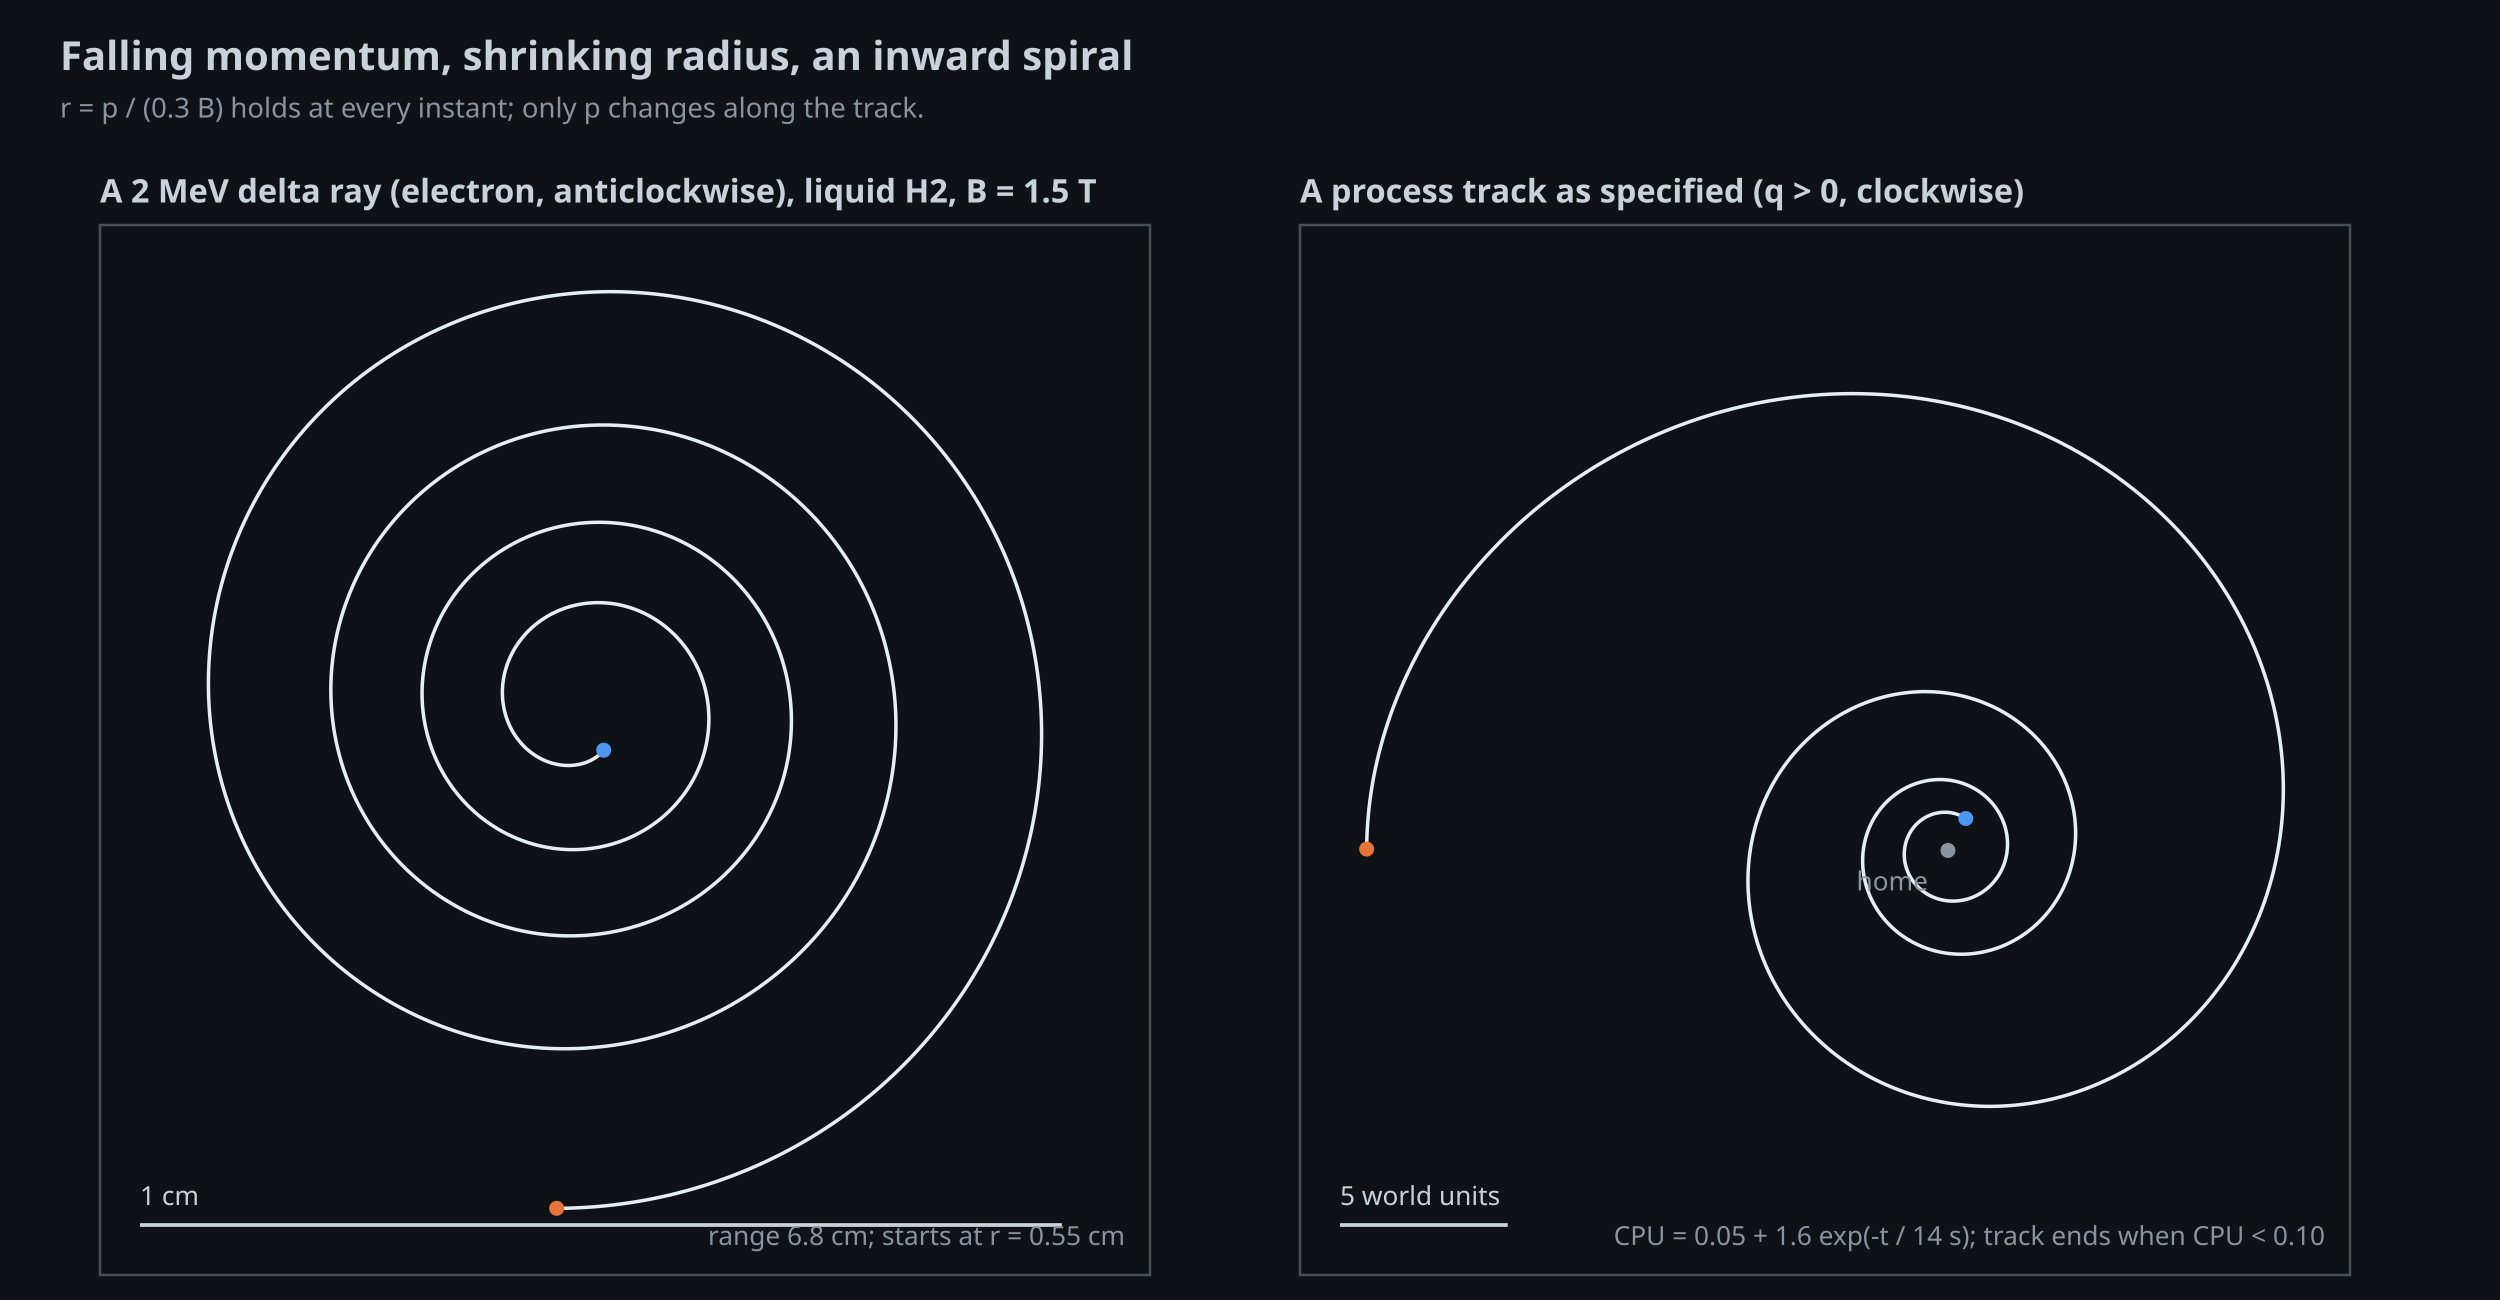
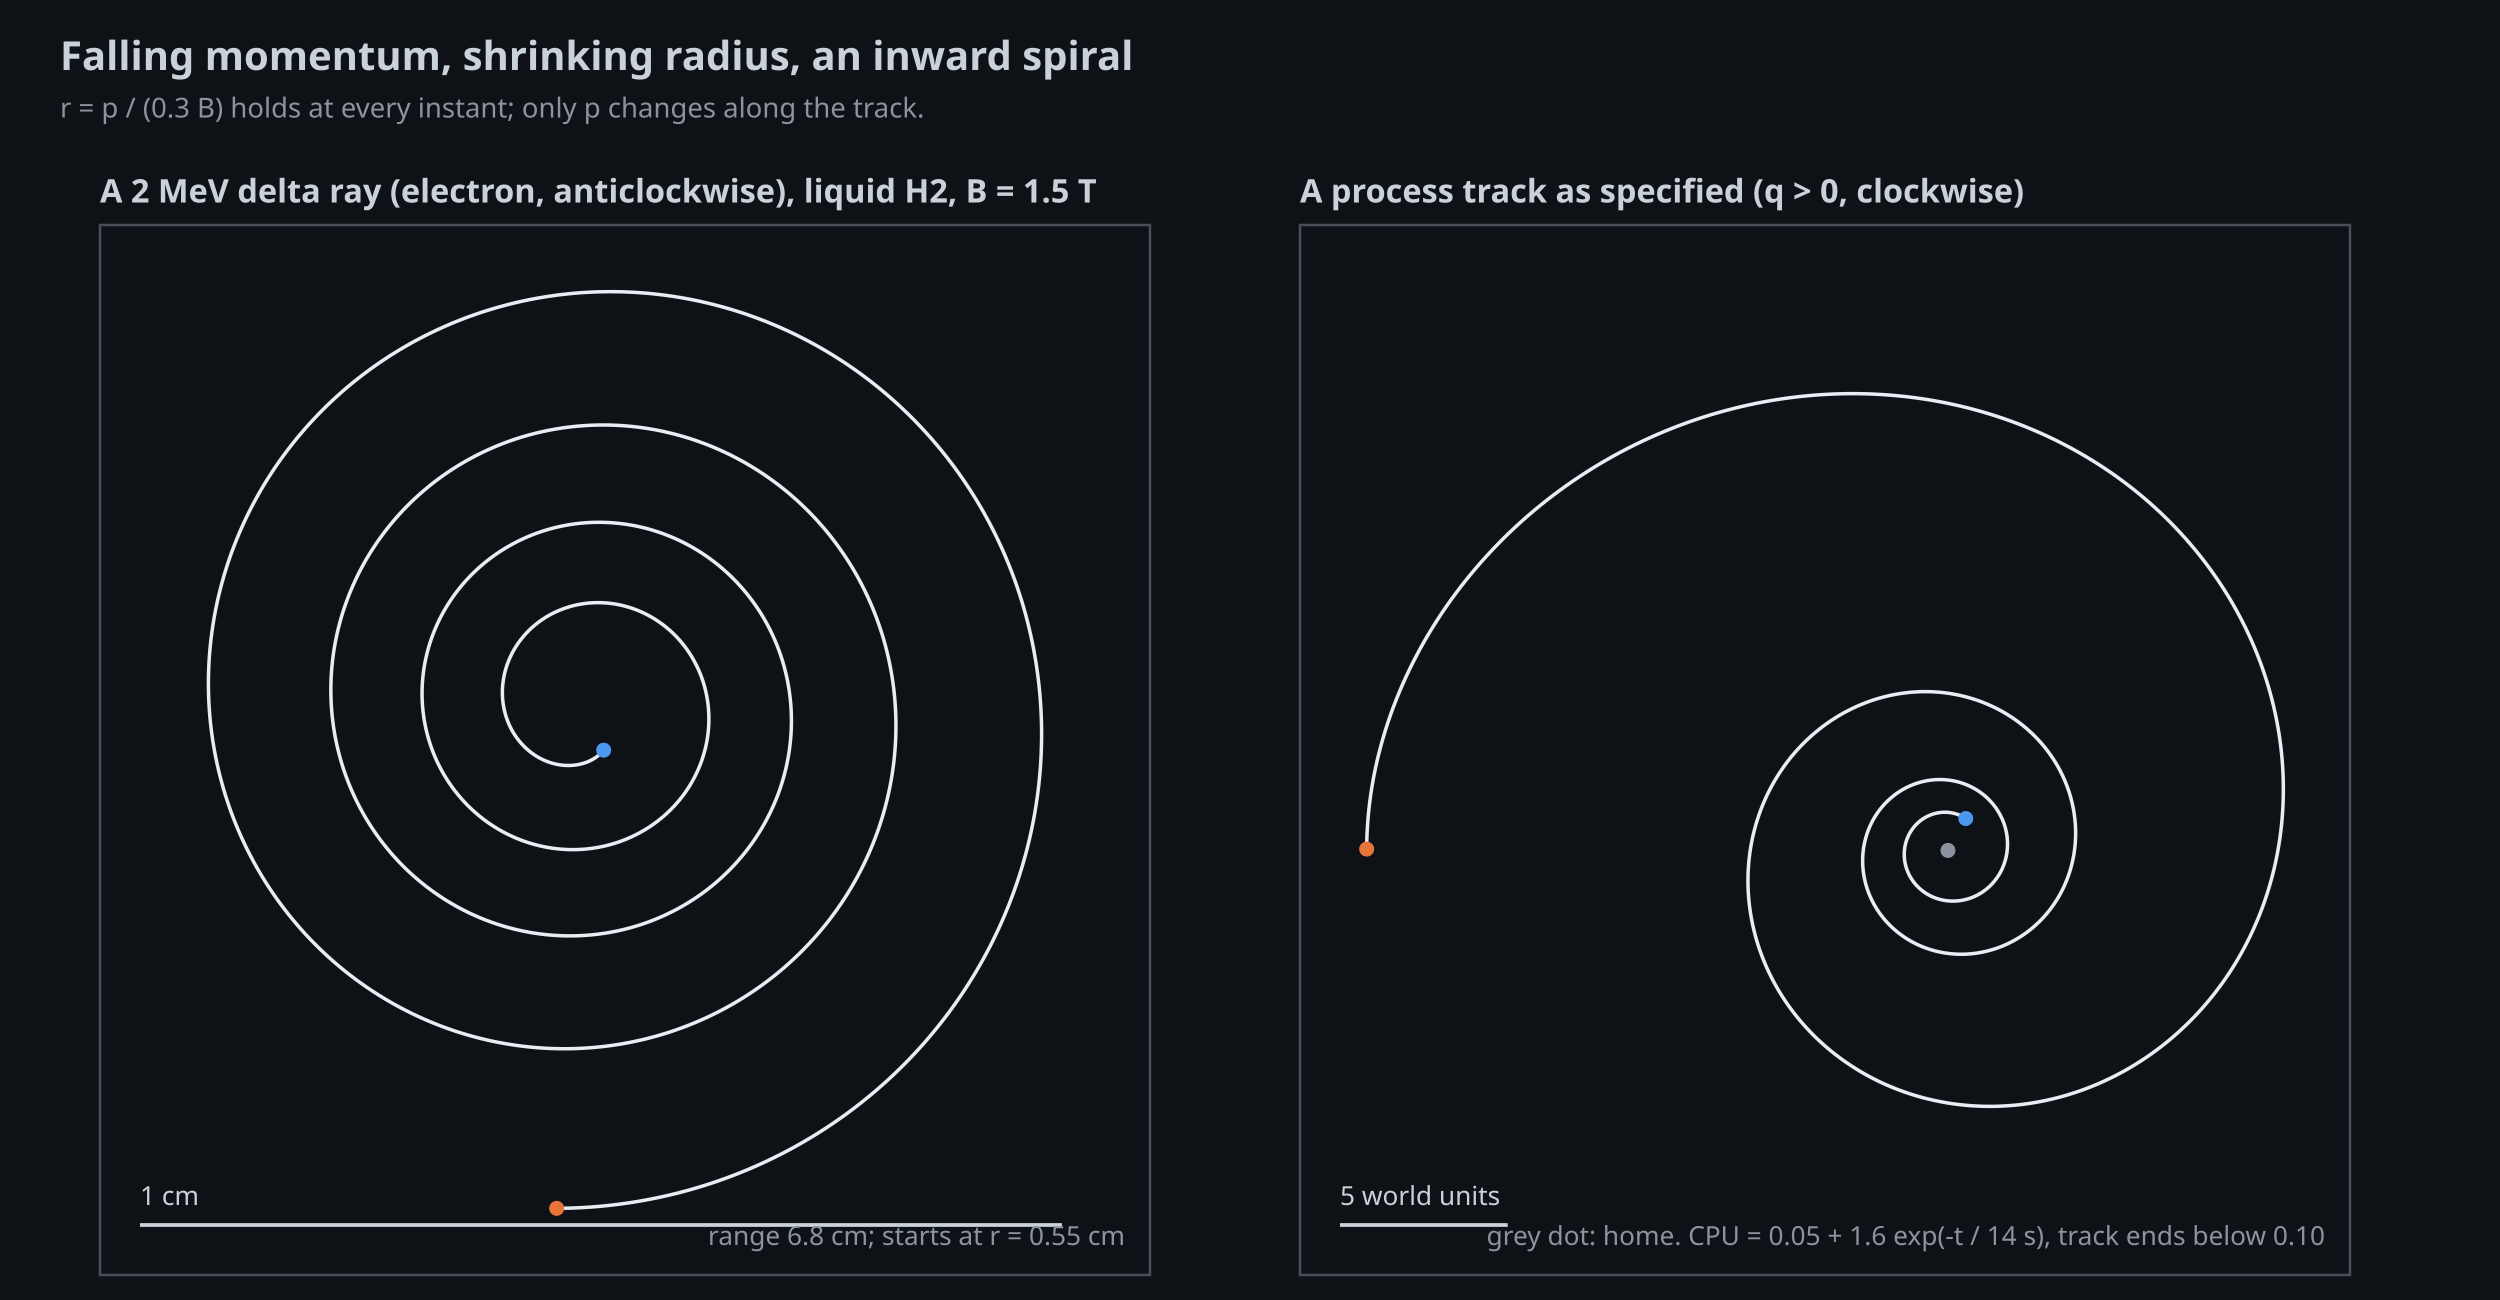
<svg xmlns="http://www.w3.org/2000/svg" viewBox="0 0 1000 520" width="1000" height="520" font-family="system-ui, sans-serif">
  <rect width="1000" height="520" fill="#0e1116" />
  <text x="24" y="28" font-size="16" text-anchor="start" fill="#c9d1d9" font-weight="600">Falling momentum, shrinking radius, an inward spiral</text>
  <text x="24" y="47" font-size="11" text-anchor="start" fill="#8b949e">r = p / (0.3 B) holds at every instant; only p changes along the track.</text>
  <rect x="40" y="90" width="420" height="420" fill="none" stroke="#484f58" stroke-width="1" />
  <text x="40" y="81" font-size="13" text-anchor="start" fill="#c9d1d9" font-weight="600">A 2 MeV delta ray (electron, anticlockwise), liquid H2, B = 1.5 T</text>
  <polyline points="222.67,483.33 224.15,483.32 225.62,483.3 227.1,483.27 228.57,483.23 230.05,483.17 231.52,483.11 232.99,483.03 234.47,482.94 235.94,482.85 237.41,482.74 238.88,482.62 240.35,482.49 241.82,482.35 243.28,482.2 244.75,482.04 246.21,481.86 247.68,481.68 249.14,481.48 250.6,481.28 252.06,481.06 253.52,480.84 254.97,480.6 256.43,480.35 257.88,480.09 259.33,479.82 260.78,479.54 262.22,479.25 263.67,478.95 265.11,478.63 266.55,478.31 267.99,477.98 269.42,477.63 270.85,477.28 272.28,476.91 273.71,476.53 275.13,476.15 276.55,475.75 277.97,475.34 279.38,474.92 280.79,474.49 282.2,474.05 283.61,473.6 285.01,473.14 286.41,472.67 287.8,472.19 289.19,471.69 290.58,471.19 291.96,470.68 293.34,470.16 294.72,469.62 296.09,469.08 297.45,468.52 298.82,467.96 300.18,467.38 301.53,466.8 302.88,466.21 304.22,465.6 305.57,464.98 306.9,464.36 308.23,463.72 309.56,463.08 310.88,462.42 312.2,461.76 313.51,461.08 314.82,460.4 316.12,459.7 317.41,459 318.7,458.29 319.99,457.56 321.27,456.83 322.54,456.08 323.81,455.33 325.07,454.57 326.33,453.8 327.58,453.02 328.83,452.22 330.07,451.42 331.3,450.61 332.53,449.8 333.75,448.97 334.96,448.13 336.17,447.28 337.37,446.43 338.57,445.56 339.75,444.69 340.94,443.8 342.11,442.91 343.28,442.01 344.44,441.1 345.59,440.18 346.74,439.25 347.88,438.32 349.01,437.37 350.14,436.42 351.26,435.46 352.37,434.49 353.47,433.51 354.57,432.52 355.65,431.52 356.74,430.52 357.81,429.51 358.87,428.49 359.93,427.46 360.98,426.42 362.02,425.38 363.05,424.32 364.08,423.26 365.1,422.19 366.1,421.12 367.1,420.03 368.1,418.94 369.08,417.84 370.06,416.74 371.02,415.62 371.98,414.5 372.93,413.37 373.87,412.23 374.8,411.09 375.72,409.94 376.64,408.78 377.54,407.62 378.44,406.44 379.32,405.27 380.2,404.08 381.07,402.89 381.93,401.69 382.78,400.48 383.62,399.27 384.45,398.05 385.27,396.83 386.08,395.59 386.89,394.36 387.68,393.11 388.46,391.86 389.23,390.61 390,389.34 390.75,388.07 391.49,386.8 392.23,385.52 392.95,384.24 393.67,382.94 394.37,381.65 395.06,380.35 395.75,379.04 396.42,377.73 397.08,376.41 397.73,375.08 398.37,373.76 399.01,372.42 399.63,371.09 400.24,369.74 400.84,368.39 401.43,367.04 402,365.69 402.57,364.32 403.13,362.96 403.68,361.59 404.21,360.21 404.74,358.83 405.25,357.45 405.75,356.07 406.25,354.67 406.73,353.28 407.2,351.88 407.66,350.48 408.1,349.07 408.54,347.67 408.97,346.25 409.38,344.84 409.78,343.42 410.18,342 410.56,340.57 410.93,339.14 411.28,337.71 411.63,336.28 411.96,334.84 412.29,333.4 412.6,331.96 412.9,330.52 413.19,329.07 413.47,327.62 413.74,326.17 413.99,324.72 414.23,323.26 414.46,321.81 414.68,320.35 414.89,318.89 415.09,317.42 415.27,315.96 415.45,314.5 415.61,313.03 415.76,311.56 415.9,310.09 416.02,308.62 416.14,307.15 416.24,305.68 416.33,304.21 416.41,302.74 416.48,301.26 416.53,299.79 416.58,298.31 416.61,296.84 416.63,295.36 416.64,293.89 416.63,292.41 416.62,290.94 416.59,289.46 416.55,287.99 416.5,286.52 416.43,285.04 416.36,283.57 416.27,282.1 416.17,280.62 416.06,279.15 415.94,277.68 415.8,276.21 415.66,274.75 415.5,273.28 415.33,271.81 415.14,270.35 414.95,268.89 414.74,267.43 414.53,265.97 414.3,264.51 414.05,263.06 413.8,261.6 413.54,260.15 413.26,258.7 412.97,257.26 412.67,255.81 412.36,254.37 412.03,252.93 411.7,251.5 411.35,250.06 410.99,248.63 410.62,247.2 410.24,245.78 409.84,244.36 409.43,242.94 409.02,241.52 408.59,240.11 408.15,238.71 407.69,237.3 407.23,235.9 406.76,234.5 406.27,233.11 405.77,231.72 405.26,230.34 404.74,228.96 404.21,227.58 403.66,226.21 403.11,224.85 402.54,223.48 401.97,222.13 401.38,220.77 400.78,219.43 400.17,218.08 399.54,216.75 398.91,215.41 398.27,214.09 397.61,212.76 396.95,211.45 396.27,210.14 395.58,208.83 394.88,207.53 394.17,206.24 393.46,204.95 392.72,203.67 391.98,202.39 391.23,201.12 390.47,199.86 389.7,198.61 388.91,197.36 388.12,196.11 387.32,194.88 386.5,193.65 385.68,192.42 384.84,191.21 384,190 383.14,188.79 382.28,187.6 381.4,186.41 380.52,185.23 379.62,184.06 378.72,182.89 377.81,181.74 376.88,180.59 375.95,179.44 375,178.31 374.05,177.18 373.09,176.06 372.12,174.95 371.14,173.85 370.15,172.76 369.15,171.67 368.14,170.6 367.12,169.53 366.1,168.47 365.06,167.42 364.02,166.37 362.97,165.34 361.9,164.32 360.83,163.3 359.76,162.3 358.67,161.3 357.57,160.31 356.47,159.33 355.36,158.36 354.24,157.4 353.11,156.45 351.97,155.51 350.83,154.58 349.68,153.66 348.52,152.75 347.35,151.85 346.17,150.96 344.99,150.07 343.8,149.2 342.6,148.34 341.4,147.49 340.18,146.65 338.97,145.82 337.74,145 336.51,144.19 335.27,143.39 334.02,142.61 332.76,141.83 331.5,141.06 330.24,140.31 328.96,139.56 327.68,138.83 326.4,138.11 325.11,137.39 323.81,136.69 322.5,136 321.19,135.33 319.88,134.66 318.56,134 317.23,133.36 315.9,132.73 314.56,132.11 313.21,131.5 311.87,130.9 310.51,130.31 309.15,129.74 307.79,129.18 306.42,128.62 305.05,128.09 303.67,127.56 302.29,127.04 300.9,126.54 299.51,126.05 298.12,125.57 296.72,125.1 295.31,124.65 293.91,124.21 292.49,123.78 291.08,123.36 289.66,122.95 288.24,122.56 286.81,122.18 285.39,121.81 283.95,121.45 282.52,121.11 281.08,120.78 279.64,120.46 278.2,120.16 276.75,119.86 275.31,119.58 273.85,119.32 272.4,119.06 270.95,118.82 269.49,118.59 268.03,118.37 266.57,118.17 265.11,117.98 263.64,117.8 262.18,117.64 260.71,117.48 259.24,117.34 257.77,117.22 256.3,117.11 254.83,117 253.36,116.92 251.88,116.84 250.41,116.78 248.93,116.73 247.46,116.7 245.98,116.68 244.51,116.67 243.03,116.67 241.56,116.69 240.08,116.72 238.61,116.76 237.14,116.82 235.66,116.89 234.19,116.97 232.72,117.06 231.25,117.17 229.78,117.29 228.31,117.43 226.84,117.58 225.37,117.74 223.91,117.91 222.45,118.1 220.98,118.3 219.52,118.51 218.07,118.74 216.61,118.98 215.16,119.23 213.71,119.5 212.26,119.77 210.81,120.07 209.37,120.37 207.93,120.69 206.49,121.02 205.05,121.36 203.62,121.72 202.2,122.08 200.77,122.47 199.35,122.86 197.93,123.27 196.52,123.69 195.11,124.12 193.7,124.57 192.3,125.02 190.9,125.5 189.51,125.98 188.12,126.47 186.73,126.98 185.35,127.5 183.98,128.04 182.61,128.58 181.24,129.14 179.88,129.71 178.53,130.3 177.18,130.89 175.83,131.5 174.49,132.12 173.16,132.75 171.83,133.39 170.51,134.05 169.2,134.72 167.89,135.4 166.59,136.09 165.29,136.79 164,137.51 162.72,138.24 161.44,138.98 160.17,139.73 158.91,140.49 157.65,141.26 156.4,142.05 155.16,142.85 153.93,143.65 152.7,144.47 151.48,145.3 150.27,146.15 149.07,147 147.87,147.86 146.68,148.74 145.5,149.62 144.33,150.52 143.17,151.43 142.01,152.35 140.87,153.27 139.73,154.21 138.6,155.16 137.48,156.12 136.37,157.09 135.27,158.08 134.18,159.07 133.09,160.07 132.02,161.08 130.95,162.1 129.9,163.13 128.85,164.17 127.82,165.22 126.79,166.28 125.78,167.35 124.77,168.43 123.77,169.52 122.79,170.61 121.81,171.72 120.85,172.84 119.89,173.96 118.95,175.09 118.01,176.24 117.09,177.39 116.18,178.55 115.28,179.71 114.39,180.89 113.51,182.07 112.64,183.27 111.78,184.47 110.94,185.68 110.1,186.89 109.28,188.12 108.47,189.35 107.67,190.59 106.88,191.84 106.11,193.09 105.34,194.35 104.59,195.62 103.85,196.9 103.12,198.18 102.41,199.47 101.7,200.77 101.01,202.07 100.33,203.38 99.67,204.7 99.01,206.02 98.37,207.35 97.74,208.68 97.13,210.02 96.52,211.37 95.93,212.72 95.36,214.08 94.79,215.44 94.24,216.81 93.7,218.18 93.18,219.56 92.66,220.94 92.16,222.33 91.68,223.72 91.21,225.12 90.75,226.52 90.3,227.93 89.87,229.34 89.45,230.76 89.05,232.17 88.65,233.6 88.28,235.02 87.91,236.45 87.56,237.88 87.23,239.32 86.9,240.76 86.59,242.2 86.3,243.65 86.02,245.1 85.75,246.55 85.5,248 85.26,249.46 85.03,250.91 84.82,252.37 84.63,253.84 84.44,255.3 84.28,256.76 84.12,258.23 83.98,259.7 83.86,261.17 83.74,262.64 83.65,264.11 83.56,265.59 83.5,267.06 83.44,268.53 83.4,270.01 83.38,271.48 83.36,272.96 83.37,274.43 83.39,275.91 83.42,277.38 83.46,278.86 83.52,280.33 83.6,281.8 83.69,283.28 83.79,284.75 83.91,286.22 84.05,287.69 84.19,289.16 84.35,290.62 84.53,292.09 84.72,293.55 84.93,295.01 85.14,296.47 85.38,297.93 85.63,299.38 85.89,300.83 86.16,302.28 86.46,303.73 86.76,305.17 87.08,306.61 87.41,308.05 87.76,309.48 88.12,310.91 88.5,312.34 88.89,313.76 89.29,315.18 89.71,316.59 90.14,318 90.59,319.41 91.05,320.81 91.52,322.21 92.01,323.6 92.51,324.99 93.03,326.37 93.56,327.75 94.1,329.12 94.66,330.48 95.23,331.84 95.81,333.2 96.41,334.55 97.02,335.89 97.65,337.23 98.28,338.56 98.93,339.88 99.6,341.2 100.28,342.51 100.97,343.81 101.67,345.11 102.39,346.4 103.12,347.68 103.86,348.95 104.61,350.22 105.38,351.48 106.16,352.73 106.96,353.98 107.76,355.21 108.58,356.44 109.41,357.66 110.25,358.87 111.11,360.07 111.98,361.26 112.85,362.45 113.75,363.62 114.65,364.79 115.56,365.95 116.49,367.1 117.43,368.23 118.38,369.36 119.34,370.48 120.31,371.59 121.3,372.69 122.29,373.78 123.3,374.86 124.31,375.93 125.34,376.98 126.38,378.03 127.43,379.07 128.49,380.09 129.56,381.11 130.64,382.11 131.73,383.11 132.83,384.09 133.94,385.06 135.06,386.02 136.19,386.97 137.33,387.9 138.48,388.83 139.64,389.74 140.81,390.64 141.99,391.52 143.18,392.4 144.37,393.26 145.58,394.11 146.79,394.95 148.02,395.78 149.25,396.59 150.49,397.39 151.73,398.18 152.99,398.95 154.25,399.72 155.52,400.46 156.8,401.2 158.09,401.92 159.38,402.63 160.68,403.32 161.99,404 163.31,404.67 164.63,405.33 165.96,405.97 167.29,406.59 168.64,407.2 169.99,407.8 171.34,408.38 172.7,408.95 174.07,409.51 175.44,410.05 176.82,410.58 178.2,411.09 179.59,411.59 180.98,412.07 182.38,412.54 183.79,412.99 185.2,413.43 186.61,413.85 188.03,414.26 189.45,414.65 190.87,415.03 192.3,415.4 193.74,415.74 195.17,416.08 196.61,416.4 198.06,416.7 199.5,416.98 200.95,417.26 202.41,417.51 203.86,417.75 205.32,417.98 206.78,418.19 208.24,418.38 209.71,418.56 211.17,418.73 212.64,418.87 214.11,419.01 215.58,419.12 217.05,419.22 218.52,419.31 220,419.38 221.47,419.43 222.95,419.47 224.42,419.49 225.9,419.5 227.37,419.49 228.85,419.46 230.32,419.42 231.8,419.36 233.27,419.29 234.74,419.2 236.21,419.09 237.68,418.97 239.15,418.83 240.62,418.68 242.08,418.51 243.55,418.33 245.01,418.13 246.47,417.91 247.93,417.68 249.38,417.43 250.83,417.17 252.28,416.89 253.73,416.59 255.17,416.28 256.61,415.96 258.04,415.62 259.47,415.26 260.9,414.88 262.32,414.5 263.74,414.09 265.15,413.67 266.56,413.24 267.97,412.79 269.37,412.32 270.76,411.84 272.15,411.34 273.54,410.83 274.91,410.3 276.29,409.76 277.65,409.21 279.01,408.63 280.36,408.05 281.71,407.44 283.05,406.83 284.38,406.2 285.71,405.55 287.03,404.89 288.34,404.22 289.65,403.53 290.94,402.82 292.23,402.1 293.51,401.37 294.78,400.62 296.05,399.86 297.3,399.09 298.55,398.3 299.79,397.5 301.02,396.68 302.23,395.85 303.45,395.01 304.65,394.15 305.84,393.28 307.02,392.4 308.19,391.5 309.35,390.59 310.5,389.67 311.64,388.73 312.77,387.79 313.89,386.83 315,385.85 316.1,384.87 317.18,383.87 318.26,382.86 319.32,381.84 320.38,380.8 321.42,379.76 322.44,378.7 323.46,377.63 324.47,376.55 325.46,375.46 326.44,374.36 327.4,373.24 328.36,372.12 329.3,370.98 330.23,369.84 331.15,368.68 332.05,367.51 332.94,366.34 333.81,365.15 334.68,363.95 335.52,362.75 336.36,361.53 337.18,360.3 337.99,359.07 338.78,357.82 339.56,356.57 340.32,355.31 341.07,354.04 341.81,352.76 342.53,351.47 343.23,350.18 343.92,348.87 344.6,347.56 345.26,346.24 345.9,344.92 346.53,343.58 347.15,342.24 347.75,340.89 348.33,339.54 348.9,338.18 349.45,336.81 349.98,335.43 350.5,334.05 351.01,332.67 351.5,331.27 351.97,329.88 352.42,328.47 352.86,327.07 353.29,325.65 353.69,324.23 354.08,322.81 354.45,321.38 354.81,319.95 355.15,318.52 355.47,317.08 355.78,315.64 356.07,314.19 356.34,312.74 356.6,311.29 356.84,309.83 357.06,308.37 357.26,306.91 357.45,305.45 357.62,303.98 357.77,302.52 357.91,301.05 358.03,299.58 358.13,298.1 358.21,296.63 358.28,295.16 358.32,293.68 358.36,292.21 358.37,290.73 358.37,289.26 358.34,287.78 358.31,286.31 358.25,284.84 358.18,283.36 358.08,281.89 357.98,280.42 357.85,278.95 357.71,277.48 357.55,276.01 357.37,274.55 357.17,273.09 356.96,271.63 356.73,270.17 356.48,268.72 356.21,267.27 355.93,265.82 355.63,264.37 355.31,262.93 354.98,261.5 354.63,260.06 354.26,258.64 353.87,257.21 353.47,255.79 353.05,254.38 352.61,252.97 352.15,251.57 351.68,250.17 351.19,248.78 350.69,247.39 350.17,246.01 349.63,244.64 349.07,243.27 348.5,241.91 347.91,240.56 347.31,239.21 346.69,237.88 346.05,236.55 345.4,235.22 344.73,233.91 344.04,232.6 343.34,231.3 342.63,230.01 341.89,228.73 341.15,227.46 340.38,226.2 339.6,224.95 338.81,223.71 338,222.47 337.17,221.25 336.33,220.04 335.48,218.83 334.61,217.64 333.73,216.46 332.83,215.29 331.92,214.13 330.99,212.98 330.05,211.85 329.09,210.72 328.12,209.61 327.14,208.51 326.15,207.42 325.14,206.35 324.11,205.28 323.08,204.23 322.03,203.2 320.97,202.17 319.89,201.16 318.81,200.16 317.71,199.18 316.6,198.21 315.47,197.25 314.34,196.31 313.19,195.39 312.03,194.47 310.86,193.57 309.68,192.69 308.49,191.82 307.29,190.97 306.07,190.13 304.85,189.3 303.61,188.5 302.37,187.7 301.12,186.93 299.85,186.17 298.58,185.42 297.3,184.69 296,183.98 294.7,183.29 293.39,182.61 292.08,181.94 290.75,181.3 289.42,180.67 288.07,180.06 286.72,179.46 285.37,178.88 284,178.32 282.63,177.78 281.25,177.26 279.87,176.75 278.48,176.26 277.08,175.79 275.67,175.33 274.27,174.9 272.85,174.48 271.43,174.08 270.01,173.7 268.58,173.33 267.14,172.99 265.7,172.66 264.26,172.35 262.81,172.06 261.36,171.79 259.91,171.54 258.45,171.31 256.99,171.09 255.53,170.9 254.07,170.72 252.6,170.57 251.13,170.43 249.66,170.31 248.19,170.21 246.72,170.13 245.24,170.07 243.77,170.02 242.29,170 240.82,170 239.34,170.01 237.87,170.05 236.39,170.1 234.92,170.18 233.45,170.27 231.98,170.38 230.51,170.51 229.04,170.66 227.58,170.83 226.11,171.02 224.65,171.23 223.2,171.46 221.74,171.7 220.29,171.97 218.84,172.25 217.4,172.56 215.96,172.88 214.53,173.22 213.1,173.59 211.67,173.97 210.25,174.37 208.84,174.78 207.43,175.22 206.02,175.68 204.63,176.15 203.24,176.64 201.85,177.15 200.48,177.68 199.11,178.23 197.74,178.8 196.39,179.38 195.04,179.99 193.71,180.61 192.38,181.25 191.05,181.9 189.74,182.58 188.44,183.27 187.15,183.98 185.86,184.71 184.59,185.45 183.33,186.21 182.07,186.99 180.83,187.78 179.6,188.6 178.38,189.42 177.17,190.27 175.97,191.13 174.79,192.01 173.61,192.9 172.45,193.81 171.3,194.74 170.17,195.68 169.04,196.63 167.93,197.6 166.84,198.59 165.75,199.59 164.68,200.61 163.63,201.64 162.59,202.69 161.56,203.74 160.55,204.82 159.55,205.91 158.57,207.01 157.6,208.12 156.65,209.25 155.72,210.39 154.8,211.54 153.89,212.71 153.01,213.89 152.14,215.08 151.28,216.28 150.44,217.49 149.62,218.72 148.82,219.96 148.03,221.21 147.27,222.46 146.51,223.73 145.78,225.01 145.07,226.3 144.37,227.6 143.69,228.91 143.03,230.23 142.39,231.56 141.77,232.9 141.16,234.24 140.58,235.6 140.01,236.96 139.46,238.33 138.94,239.71 138.43,241.09 137.94,242.49 137.47,243.88 137.02,245.29 136.59,246.7 136.18,248.12 135.8,249.54 135.43,250.97 135.08,252.4 134.75,253.84 134.44,255.28 134.16,256.73 133.89,258.18 133.65,259.64 133.42,261.09 133.22,262.56 133.04,264.02 132.88,265.49 132.73,266.95 132.62,268.42 132.52,269.9 132.44,271.37 132.39,272.84 132.35,274.32 132.34,275.79 132.35,277.27 132.38,278.74 132.43,280.22 132.5,281.69 132.59,283.16 132.71,284.63 132.84,286.1 133,287.57 133.18,289.03 133.38,290.5 133.6,291.95 133.84,293.41 134.11,294.86 134.39,296.31 134.7,297.75 135.03,299.19 135.38,300.62 135.75,302.05 136.14,303.47 136.55,304.89 136.98,306.3 137.43,307.7 137.91,309.1 138.4,310.49 138.92,311.87 139.45,313.25 140.01,314.61 140.58,315.97 141.18,317.32 141.79,318.66 142.43,319.99 143.08,321.31 143.76,322.63 144.45,323.93 145.17,325.22 145.9,326.5 146.65,327.77 147.42,329.03 148.21,330.27 149.02,331.51 149.85,332.73 150.69,333.94 151.55,335.13 152.44,336.32 153.33,337.49 154.25,338.64 155.18,339.78 156.13,340.91 157.1,342.03 158.09,343.12 159.09,344.21 160.1,345.28 161.14,346.33 162.19,347.37 163.25,348.39 164.33,349.39 165.43,350.38 166.54,351.35 167.66,352.3 168.8,353.24 169.96,354.16 171.13,355.06 172.31,355.94 173.5,356.81 174.71,357.65 175.93,358.48 177.16,359.29 178.41,360.08 179.67,360.85 180.94,361.6 182.22,362.33 183.51,363.04 184.82,363.74 186.13,364.41 187.45,365.06 188.79,365.69 190.13,366.29 191.48,366.88 192.85,367.45 194.22,367.99 195.6,368.52 196.98,369.02 198.38,369.5 199.78,369.96 201.19,370.39 202.6,370.81 204.03,371.2 205.46,371.57 206.89,371.92 208.33,372.24 209.77,372.54 211.22,372.82 212.67,373.08 214.13,373.31 215.59,373.52 217.05,373.7 218.52,373.87 219.99,374.01 221.46,374.12 222.93,374.21 224.4,374.28 225.88,374.33 227.35,374.35 228.83,374.35 230.3,374.32 231.78,374.27 233.25,374.2 234.72,374.1 236.19,373.98 237.66,373.84 239.13,373.67 240.59,373.48 242.05,373.27 243.51,373.03 244.96,372.77 246.4,372.48 247.85,372.17 249.28,371.84 250.72,371.48 252.14,371.1 253.56,370.7 254.97,370.28 256.38,369.83 257.78,369.36 259.17,368.86 260.55,368.35 261.92,367.81 263.28,367.24 264.64,366.66 265.98,366.05 267.32,365.42 268.64,364.77 269.95,364.1 271.26,363.41 272.55,362.69 273.82,361.95 275.09,361.2 276.34,360.42 277.58,359.62 278.81,358.8 280.02,357.96 281.22,357.1 282.4,356.22 283.57,355.32 284.72,354.4 285.86,353.46 286.98,352.5 288.09,351.52 289.18,350.53 290.25,349.51 291.3,348.48 292.34,347.43 293.36,346.37 294.36,345.28 295.34,344.18 296.31,343.06 297.25,341.93 298.18,340.78 299.08,339.62 299.97,338.44 300.83,337.24 301.68,336.03 302.5,334.81 303.3,333.57 304.08,332.32 304.84,331.06 305.58,329.78 306.3,328.49 306.99,327.19 307.66,325.87 308.31,324.55 308.93,323.21 309.54,321.87 310.11,320.51 310.67,319.14 311.2,317.77 311.71,316.38 312.19,314.99 312.65,313.58 313.08,312.17 313.49,310.76 313.87,309.33 314.23,307.9 314.57,306.46 314.87,305.02 315.16,303.57 315.42,302.12 315.65,300.66 315.85,299.2 316.03,297.74 316.19,296.27 316.32,294.8 316.42,293.33 316.49,291.86 316.54,290.38 316.57,288.91 316.56,287.43 316.54,285.96 316.48,284.49 316.4,283.01 316.29,281.54 316.16,280.07 315.99,278.61 315.81,277.14 315.59,275.68 315.35,274.23 315.09,272.78 314.79,271.33 314.48,269.89 314.13,268.46 313.76,267.03 313.36,265.61 312.94,264.19 312.49,262.79 312.02,261.39 311.52,260 311,258.62 310.45,257.26 309.87,255.9 309.27,254.55 308.65,253.21 308,251.89 307.33,250.58 306.63,249.28 305.91,247.99 305.17,246.71 304.4,245.46 303.61,244.21 302.79,242.98 301.96,241.77 301.1,240.57 300.21,239.38 299.31,238.22 298.38,237.07 297.44,235.94 296.47,234.83 295.48,233.73 294.47,232.65 293.44,231.6 292.39,230.56 291.33,229.54 290.24,228.55 289.13,227.57 288.01,226.61 286.87,225.68 285.71,224.77 284.53,223.88 283.34,223.01 282.13,222.17 280.9,221.35 279.66,220.55 278.4,219.78 277.13,219.03 275.85,218.31 274.55,217.61 273.24,216.93 271.91,216.28 270.57,215.66 269.23,215.06 267.87,214.49 266.49,213.95 265.11,213.43 263.72,212.94 262.32,212.48 260.91,212.04 259.49,211.63 258.07,211.25 256.64,210.9 255.2,210.58 253.75,210.28 252.3,210.02 250.85,209.78 249.38,209.57 247.92,209.39 246.45,209.24 244.98,209.11 243.51,209.02 242.04,208.96 240.56,208.92 239.09,208.92 237.61,208.94 236.14,208.99 234.67,209.08 233.2,209.19 231.73,209.33 230.26,209.51 228.8,209.71 227.34,209.94 225.89,210.2 224.45,210.49 223.01,210.81 221.57,211.16 220.15,211.53 218.73,211.94 217.32,212.37 215.92,212.84 214.53,213.33 213.15,213.85 211.78,214.4 210.42,214.98 209.08,215.58 207.74,216.22 206.42,216.88 205.12,217.56 203.83,218.28 202.55,219.02 201.29,219.79 200.05,220.58 198.82,221.4 197.61,222.24 196.42,223.11 195.25,224.01 194.09,224.93 192.96,225.87 191.85,226.84 190.75,227.83 189.68,228.84 188.63,229.87 187.6,230.93 186.59,232.01 185.61,233.11 184.65,234.23 183.72,235.37 182.81,236.53 181.92,237.71 181.06,238.91 180.23,240.13 179.42,241.36 178.64,242.62 177.89,243.88 177.16,245.17 176.46,246.47 175.79,247.78 175.15,249.11 174.54,250.45 173.96,251.81 173.41,253.18 172.88,254.56 172.39,255.95 171.93,257.35 171.5,258.76 171.1,260.18 170.73,261.61 170.4,263.04 170.09,264.49 169.82,265.94 169.58,267.39 169.37,268.85 169.2,270.32 169.06,271.79 168.95,273.26 168.87,274.73 168.83,276.2 168.82,277.68 168.84,279.15 168.9,280.63 168.99,282.1 169.11,283.57 169.27,285.04 169.46,286.5 169.68,287.96 169.94,289.41 170.23,290.86 170.55,292.3 170.91,293.73 171.3,295.15 171.72,296.56 172.18,297.97 172.66,299.36 173.18,300.74 173.73,302.11 174.31,303.47 174.93,304.81 175.57,306.13 176.25,307.45 176.95,308.74 177.69,310.02 178.46,311.28 179.25,312.52 180.08,313.74 180.93,314.95 181.81,316.13 182.72,317.29 183.66,318.43 184.63,319.55 185.62,320.64 186.63,321.71 187.67,322.75 188.74,323.77 189.83,324.76 190.95,325.73 192.08,326.67 193.24,327.58 194.43,328.46 195.63,329.32 196.85,330.14 198.1,330.93 199.36,331.7 200.64,332.43 201.94,333.13 203.25,333.8 204.59,334.43 205.93,335.03 207.29,335.6 208.67,336.14 210.06,336.63 211.46,337.1 212.87,337.53 214.29,337.92 215.72,338.28 217.16,338.6 218.61,338.89 220.06,339.14 221.52,339.35 222.98,339.53 224.45,339.66 225.93,339.76 227.4,339.83 228.87,339.85 230.35,339.84 231.82,339.79 233.3,339.7 234.77,339.57 236.23,339.4 237.69,339.2 239.15,338.96 240.6,338.68 242.04,338.36 243.47,338.01 244.89,337.61 246.3,337.18 247.7,336.72 249.09,336.21 250.46,335.67 251.82,335.09 253.16,334.48 254.48,333.83 255.79,333.15 257.08,332.43 258.35,331.67 259.59,330.89 260.82,330.07 262.02,329.21 263.2,328.32 264.35,327.41 265.48,326.46 266.59,325.48 267.66,324.47 268.71,323.43 269.72,322.36 270.71,321.26 271.67,320.14 272.59,318.99 273.49,317.82 274.34,316.62 275.17,315.39 275.96,314.15 276.71,312.88 277.43,311.59 278.11,310.28 278.76,308.96 279.36,307.61 279.93,306.25 280.46,304.87 280.95,303.48 281.39,302.07 281.8,300.66 282.17,299.23 282.49,297.79 282.77,296.34 283.01,294.88 283.2,293.42 283.36,291.95 283.47,290.48 283.53,289.01 283.55,287.53 283.53,286.06 283.46,284.59 283.35,283.12 283.2,281.65 283,280.19 282.75,278.73 282.46,277.29 282.13,275.85 281.76,274.42 281.34,273.01 280.87,271.61 280.37,270.22 279.82,268.85 279.23,267.5 278.59,266.17 277.92,264.86 277.2,263.57 276.45,262.3 275.65,261.06 274.82,259.84 273.95,258.65 273.04,257.49 272.09,256.36 271.11,255.26 270.09,254.19 269.04,253.16 267.95,252.16 266.83,251.2 265.68,250.27 264.51,249.38 263.3,248.54 262.06,247.73 260.8,246.96 259.52,246.24 258.21,245.56 256.88,244.92 255.53,244.33 254.15,243.79 252.76,243.29 251.36,242.85 249.94,242.45 248.51,242.09 247.06,241.79 245.61,241.54 244.15,241.34 242.68,241.2 241.21,241.1 239.73,241.06 238.26,241.07 236.78,241.13 235.31,241.24 233.85,241.41 232.39,241.63 230.94,241.9 229.5,242.23 228.08,242.61 226.67,243.04 225.27,243.53 223.9,244.06 222.54,244.65 221.21,245.29 219.91,245.97 218.63,246.71 217.38,247.5 216.16,248.33 214.98,249.21 213.83,250.13 212.72,251.1 211.65,252.11 210.61,253.17 209.62,254.26 208.68,255.4 207.78,256.57 206.93,257.77 206.13,259.01 205.38,260.28 204.69,261.58 204.05,262.91 203.46,264.27 202.94,265.64 202.47,267.04 202.06,268.46 201.72,269.9 201.44,271.34 201.22,272.8 201.06,274.27 200.97,275.74 200.95,277.22 200.99,278.69 201.1,280.16 201.28,281.63 201.53,283.08 201.84,284.52 202.22,285.95 202.67,287.35 203.19,288.74 203.77,290.09 204.41,291.42 205.13,292.71 205.9,293.96 206.73,295.16 207.61,296.31 208.53,297.39 209.49,298.42 210.5,299.39 211.53,300.29 212.6,301.13 213.69,301.91 214.81,302.62 215.95,303.27 217.1,303.85 218.26,304.36 219.43,304.81 220.6,305.19 221.77,305.51 222.94,305.77 224.1,305.97 225.25,306.1 226.38,306.18 227.5,306.2 228.59,306.16 229.66,306.07 230.7,305.93 231.71,305.75 232.69,305.51 233.63,305.24 234.54,304.93 235.4,304.58 236.22,304.2 237,303.79 237.73,303.36 238.41,302.91 239.05,302.44 239.64,301.97 240.17,301.48 240.65,301 241.09,300.53 241.47,300.07" fill="none" stroke="#e6edf3" stroke-width="1.4" stroke-linejoin="round" stroke-linecap="round" />
  <circle cx="222.67" cy="483.33" r="3" fill="#e8743a" />
  <circle cx="241.47" cy="300.07" r="3" fill="#4c97f0" />
  <line x1="56" y1="490" x2="424.78" y2="490" stroke="#c9d1d9" stroke-width="1.5" />
  <text x="56" y="482" font-size="10.5" text-anchor="start" fill="#c9d1d9">1 cm</text>
  <text x="450" y="498" font-size="10.5" text-anchor="end" fill="#8b949e">range 6.8 cm; starts at r = 0.55 cm</text>
  <rect x="520" y="90" width="420" height="420" fill="none" stroke="#484f58" stroke-width="1" />
  <text x="520" y="81" font-size="13" text-anchor="start" fill="#c9d1d9" font-weight="600">A process track as specified (q &gt; 0, clockwise)</text>
  <polyline points="546.67,339.63 546.71,336.37 546.83,333.12 547.02,329.88 547.27,326.65 547.59,323.42 547.97,320.2 548.42,316.99 548.93,313.79 549.51,310.61 550.15,307.43 550.85,304.27 551.61,301.13 552.44,298 553.32,294.88 554.26,291.79 555.26,288.71 556.31,285.65 557.43,282.61 558.6,279.59 559.82,276.59 561.1,273.61 562.43,270.66 563.82,267.73 565.26,264.82 566.75,261.94 568.29,259.08 569.88,256.25 571.52,253.45 573.21,250.68 574.94,247.94 576.73,245.22 578.56,242.54 580.44,239.88 582.36,237.26 584.32,234.67 586.33,232.12 588.38,229.6 590.48,227.11 592.61,224.66 594.79,222.24 597.01,219.86 599.26,217.52 601.55,215.21 603.88,212.94 606.25,210.71 608.65,208.52 611.09,206.37 613.56,204.26 616.07,202.19 618.61,200.16 621.18,198.18 623.78,196.24 626.41,194.34 629.07,192.48 631.76,190.67 634.48,188.9 637.22,187.17 639.99,185.49 642.79,183.86 645.61,182.27 648.46,180.73 651.32,179.24 654.21,177.79 657.12,176.39 660.05,175.04 663,173.74 665.97,172.48 668.95,171.27 671.95,170.12 674.97,169.01 678.01,167.95 681.05,166.94 684.11,165.98 687.18,165.07 690.27,164.22 693.36,163.41 696.47,162.65 699.58,161.95 702.7,161.29 705.83,160.69 708.96,160.14 712.1,159.64 715.24,159.19 718.39,158.79 721.54,158.44 724.69,158.15 727.84,157.91 730.99,157.72 734.14,157.58 737.28,157.49 740.43,157.45 743.57,157.47 746.7,157.54 749.83,157.66 752.95,157.83 756.07,158.05 759.17,158.32 762.27,158.64 765.36,159.02 768.43,159.44 771.5,159.91 774.55,160.44 777.58,161.01 780.61,161.64 783.61,162.31 786.6,163.03 789.58,163.81 792.53,164.62 795.47,165.49 798.39,166.41 801.28,167.37 804.16,168.38 807.01,169.44 809.84,170.54 812.64,171.69 815.42,172.89 818.18,174.13 820.91,175.41 823.61,176.74 826.28,178.11 828.93,179.53 831.54,180.99 834.13,182.49 836.68,184.03 839.2,185.61 841.69,187.23 844.15,188.9 846.58,190.6 848.97,192.34 851.32,194.12 853.64,195.93 855.92,197.78 858.17,199.67 860.37,201.59 862.54,203.55 864.67,205.54 866.76,207.57 868.81,209.63 870.82,211.72 872.79,213.84 874.72,215.99 876.6,218.17 878.45,220.37 880.24,222.61 882,224.87 883.71,227.16 885.38,229.48 887,231.82 888.57,234.18 890.1,236.57 891.59,238.98 893.02,241.41 894.41,243.86 895.76,246.33 897.05,248.82 898.3,251.32 899.5,253.85 900.65,256.38 901.75,258.94 902.8,261.51 903.8,264.09 904.75,266.68 905.66,269.29 906.51,271.9 907.32,274.53 908.07,277.16 908.77,279.8 909.43,282.45 910.03,285.1 910.58,287.76 911.08,290.42 911.54,293.08 911.94,295.75 912.29,298.42 912.59,301.09 912.84,303.75 913.04,306.42 913.19,309.08 913.28,311.74 913.33,314.39 913.33,317.04 913.28,319.68 913.18,322.32 913.03,324.94 912.83,327.56 912.59,330.16 912.29,332.76 911.94,335.34 911.55,337.91 911.11,340.47 910.62,343.01 910.09,345.53 909.51,348.04 908.88,350.53 908.2,353.01 907.48,355.46 906.72,357.89 905.91,360.31 905.06,362.7 904.16,365.07 903.22,367.41 902.23,369.73 901.21,372.03 900.14,374.3 899.03,376.54 897.88,378.76 896.69,380.95 895.46,383.11 894.2,385.24 892.89,387.34 891.55,389.41 890.17,391.45 888.75,393.45 887.3,395.42 885.82,397.36 884.3,399.27 882.74,401.14 881.16,402.97 879.54,404.77 877.89,406.53 876.21,408.26 874.5,409.94 872.76,411.59 871,413.2 869.21,414.77 867.39,416.3 865.54,417.8 863.67,419.25 861.78,420.65 859.87,422.02 857.93,423.35 855.97,424.63 853.99,425.87 851.99,427.07 849.98,428.23 847.94,429.34 845.89,430.41 843.82,431.43 841.74,432.41 839.64,433.35 837.54,434.24 835.41,435.09 833.28,435.89 831.14,436.64 828.99,437.35 826.83,438.02 824.66,438.64 822.48,439.21 820.3,439.74 818.12,440.22 815.93,440.66 813.74,441.05 811.55,441.4 809.35,441.7 807.16,441.95 804.97,442.16 802.77,442.32 800.59,442.44 798.4,442.52 796.22,442.55 794.05,442.53 791.88,442.47 789.72,442.36 787.57,442.22 785.42,442.02 783.29,441.79 781.17,441.51 779.05,441.19 776.96,440.82 774.87,440.41 772.8,439.97 770.75,439.48 768.71,438.94 766.68,438.37 764.68,437.76 762.69,437.11 760.73,436.42 758.78,435.69 756.85,434.92 754.95,434.11 753.06,433.27 751.21,432.39 749.37,431.47 747.56,430.52 745.77,429.53 744.01,428.51 742.28,427.45 740.57,426.36 738.89,425.24 737.24,424.09 735.62,422.9 734.02,421.69 732.46,420.44 730.93,419.17 729.43,417.87 727.96,416.53 726.52,415.18 725.12,413.79 723.75,412.38 722.41,410.95 721.11,409.49 719.84,408.01 718.61,406.51 717.41,404.98 716.25,403.43 715.12,401.87 714.03,400.28 712.98,398.68 711.97,397.05 710.99,395.41 710.05,393.76 709.15,392.09 708.29,390.41 707.46,388.71 706.67,387 705.93,385.28 705.22,383.55 704.55,381.8 703.92,380.05 703.32,378.29 702.77,376.52 702.26,374.75 701.79,372.97 701.35,371.19 700.96,369.4 700.61,367.61 700.29,365.81 700.02,364.02 699.78,362.22 699.58,360.43 699.43,358.63 699.31,356.84 699.23,355.05 699.19,353.26 699.19,351.48 699.22,349.71 699.3,347.94 699.41,346.18 699.56,344.42 699.75,342.67 699.97,340.94 700.23,339.21 700.53,337.49 700.87,335.79 701.24,334.1 701.65,332.42 702.09,330.75 702.56,329.1 703.08,327.47 703.62,325.85 704.2,324.25 704.81,322.66 705.45,321.09 706.13,319.55 706.84,318.02 707.58,316.51 708.35,315.02 709.15,313.56 709.98,312.11 710.84,310.69 711.72,309.29 712.64,307.92 713.58,306.57 714.55,305.24 715.54,303.94 716.56,302.66 717.61,301.42 718.68,300.19 719.77,299 720.89,297.83 722.03,296.69 723.19,295.58 724.37,294.5 725.57,293.45 726.79,292.43 728.03,291.43 729.28,290.47 730.56,289.54 731.85,288.64 733.15,287.77 734.48,286.93 735.81,286.12 737.16,285.35 738.52,284.61 739.9,283.9 741.29,283.22 742.68,282.58 744.09,281.96 745.51,281.39 746.93,280.84 748.36,280.33 749.8,279.85 751.25,279.4 752.7,278.99 754.15,278.61 755.61,278.27 757.08,277.96 758.54,277.68 760.01,277.44 761.48,277.22 762.94,277.05 764.41,276.9 765.88,276.79 767.34,276.71 768.8,276.66 770.26,276.65 771.71,276.67 773.16,276.72 774.6,276.81 776.04,276.92 777.47,277.07 778.89,277.25 780.3,277.46 781.7,277.7 783.1,277.97 784.48,278.27 785.85,278.6 787.22,278.97 788.56,279.36 789.9,279.78 791.22,280.23 792.53,280.7 793.82,281.21 795.1,281.74 796.36,282.3 797.61,282.88 798.84,283.49 800.05,284.13 801.24,284.79 802.41,285.48 803.57,286.19 804.7,286.93 805.82,287.69 806.91,288.47 807.99,289.27 809.04,290.1 810.07,290.94 811.08,291.81 812.06,292.69 813.03,293.6 813.96,294.53 814.88,295.47 815.77,296.43 816.64,297.41 817.48,298.4 818.3,299.41 819.09,300.44 819.85,301.48 820.59,302.53 821.31,303.6 821.99,304.68 822.65,305.77 823.29,306.88 823.9,307.99 824.48,309.12 825.03,310.25 825.55,311.4 826.05,312.55 826.52,313.71 826.96,314.87 827.38,316.05 827.76,317.23 828.12,318.41 828.45,319.6 828.76,320.79 829.03,321.99 829.28,323.18 829.5,324.38 829.69,325.58 829.85,326.79 829.98,327.99 830.09,329.19 830.17,330.39 830.22,331.58 830.25,332.78 830.25,333.97 830.22,335.16 830.16,336.34 830.08,337.52 829.97,338.69 829.83,339.86 829.67,341.02 829.48,342.17 829.26,343.32 829.02,344.45 828.76,345.58 828.47,346.7 828.16,347.8 827.82,348.9 827.46,349.99 827.07,351.06 826.66,352.12 826.23,353.17 825.77,354.21 825.3,355.23 824.8,356.24 824.28,357.23 823.74,358.21 823.17,359.17 822.59,360.12 821.99,361.05 821.37,361.97 820.73,362.86 820.07,363.74 819.39,364.61 818.69,365.45 817.98,366.28 817.25,367.08 816.51,367.87 815.75,368.64 814.97,369.38 814.18,370.11 813.38,370.82 812.56,371.51 811.72,372.17 810.88,372.82 810.02,373.44 809.16,374.04 808.28,374.62 807.39,375.18 806.49,375.71 805.58,376.23 804.66,376.72 803.73,377.18 802.8,377.63 801.86,378.05 800.91,378.45 799.95,378.83 798.99,379.18 798.02,379.51 797.05,379.82 796.08,380.1 795.1,380.36 794.12,380.6 793.14,380.81 792.15,381 791.17,381.17 790.18,381.31 789.19,381.43 788.2,381.53 787.22,381.61 786.23,381.66 785.25,381.69 784.27,381.69 783.29,381.67 782.32,381.64 781.35,381.57 780.38,381.49 779.42,381.38 778.46,381.26 777.51,381.11 776.57,380.94 775.63,380.74 774.7,380.53 773.78,380.3 772.87,380.04 771.97,379.77 771.07,379.47 770.18,379.16 769.31,378.82 768.44,378.47 767.59,378.1 766.75,377.71 765.91,377.3 765.09,376.87 764.29,376.43 763.49,375.96 762.71,375.49 761.94,374.99 761.19,374.48 760.45,373.95 759.72,373.41 759.01,372.85 758.32,372.28 757.64,371.69 756.97,371.09 756.33,370.47 755.69,369.84 755.08,369.2 754.48,368.55 753.9,367.89 753.33,367.21 752.79,366.52 752.26,365.82 751.74,365.12 751.25,364.4 750.77,363.67 750.32,362.94 749.88,362.19 749.46,361.44 749.06,360.68 748.67,359.91 748.31,359.14 747.96,358.36 747.64,357.58 747.33,356.79 747.04,355.99 746.78,355.19 746.53,354.39 746.3,353.58 746.09,352.78 745.9,351.96 745.73,351.15 745.58,350.34 745.44,349.52 745.33,348.7 745.24,347.89 745.16,347.07 745.11,346.26 745.07,345.44 745.06,344.63 745.06,343.82 745.08,343.01 745.12,342.2 745.18,341.4 745.25,340.6 745.35,339.81 745.46,339.02 745.59,338.24 745.74,337.46 745.91,336.68 746.1,335.92 746.3,335.16 746.52,334.4 746.75,333.66 747,332.92 747.27,332.19 747.56,331.47 747.86,330.76 748.17,330.05 748.51,329.36 748.85,328.67 749.22,328 749.59,327.34 749.98,326.68 750.39,326.04 750.81,325.41 751.24,324.79 751.69,324.18 752.14,323.59 752.61,323.01 753.1,322.44 753.59,321.88 754.1,321.34 754.62,320.81 755.14,320.29 755.68,319.79 756.23,319.3 756.79,318.83 757.36,318.37 757.94,317.92 758.52,317.49 759.12,317.07 759.72,316.67 760.33,316.29 760.94,315.92 761.57,315.56 762.2,315.23 762.83,314.9 763.48,314.6 764.12,314.3 764.78,314.03 765.43,313.77 766.09,313.53 766.76,313.3 767.42,313.09 768.1,312.89 768.77,312.72 769.44,312.55 770.12,312.41 770.8,312.28 771.48,312.16 772.16,312.07 772.84,311.99 773.52,311.92 774.2,311.87 774.88,311.84 775.56,311.82 776.24,311.82 776.91,311.84 777.58,311.87 778.25,311.91 778.92,311.98 779.58,312.05 780.24,312.15 780.9,312.25 781.55,312.38 782.19,312.51 782.83,312.67 783.47,312.83 784.1,313.01 784.72,313.21 785.34,313.42 785.95,313.64 786.56,313.88 787.15,314.13 787.74,314.39 788.32,314.67 788.9,314.96 789.46,315.26 790.02,315.58 790.56,315.9 791.1,316.24 791.63,316.59 792.15,316.95 792.66,317.33 793.15,317.71 793.64,318.1 794.12,318.51 794.59,318.92 795.04,319.35 795.49,319.78 795.92,320.22 796.34,320.67 796.75,321.13 797.15,321.6 797.53,322.08 797.91,322.56 798.27,323.05 798.62,323.55 798.95,324.06 799.27,324.57 799.58,325.09 799.88,325.61 800.16,326.14 800.43,326.68 800.69,327.21 800.94,327.76 801.17,328.31 801.38,328.86 801.59,329.41 801.78,329.97 801.95,330.53 802.12,331.1 802.26,331.66 802.4,332.23 802.52,332.8 802.63,333.37 802.72,333.94 802.8,334.52 802.87,335.09 802.92,335.66 802.96,336.24 802.99,336.81 803,337.38 803,337.95 802.99,338.52 802.96,339.08 802.92,339.65 802.86,340.21 802.8,340.77 802.72,341.32 802.62,341.87 802.52,342.42 802.4,342.97 802.27,343.51 802.13,344.04 801.97,344.57 801.81,345.1 801.63,345.62 801.44,346.13 801.23,346.64 801.02,347.14 800.8,347.64 800.56,348.13 800.31,348.61 800.06,349.09 799.79,349.56 799.51,350.02 799.22,350.47 798.92,350.92 798.62,351.35 798.3,351.78 797.97,352.2 797.64,352.61 797.29,353.01 796.94,353.41 796.58,353.79 796.21,354.17 795.83,354.53 795.45,354.88 795.06,355.23 794.66,355.56 794.25,355.89 793.84,356.2 793.42,356.5 793,356.8 792.57,357.08 792.13,357.35 791.69,357.61 791.25,357.86 790.8,358.1 790.34,358.32 789.88,358.54 789.42,358.74 788.96,358.94 788.49,359.12 788.01,359.29 787.54,359.44 787.06,359.59 786.58,359.73 786.1,359.85 785.61,359.96 785.13,360.06 784.64,360.15 784.16,360.22 783.67,360.29 783.18,360.34 782.69,360.38 782.21,360.41 781.72,360.43 781.24,360.44 780.75,360.44 780.27,360.42 779.79,360.39 779.31,360.35 778.83,360.31 778.35,360.24 777.88,360.17 777.41,360.09 776.94,360 776.48,359.89 776.02,359.78 775.56,359.65 775.11,359.52 774.67,359.37 774.22,359.21 773.79,359.05 773.35,358.87 772.92,358.69 772.5,358.49 772.09,358.29 771.68,358.07 771.27,357.85 770.87,357.62 770.48,357.38 770.1,357.13 769.72,356.87 769.35,356.6 768.98,356.33 768.63,356.04 768.28,355.75 767.94,355.46 767.6,355.15 767.28,354.84 766.96,354.52 766.65,354.2 766.35,353.87 766.06,353.53 765.77,353.18 765.5,352.83 765.23,352.48 764.98,352.12 764.73,351.75 764.49,351.38 764.26,351 764.04,350.62 763.83,350.24 763.63,349.85 763.44,349.46 763.26,349.06 763.09,348.66 762.93,348.26 762.78,347.86 762.64,347.45 762.5,347.04 762.38,346.63 762.27,346.22 762.17,345.8 762.08,345.38 761.99,344.97 761.92,344.55 761.86,344.13 761.81,343.71 761.77,343.29 761.74,342.87 761.71,342.45 761.7,342.03 761.7,341.61 761.71,341.19 761.73,340.78 761.75,340.36 761.79,339.95 761.84,339.54 761.9,339.13 761.96,338.72 762.04,338.32 762.12,337.91 762.22,337.51 762.32,337.12 762.43,336.73 762.55,336.34 762.68,335.95 762.82,335.57 762.97,335.2 763.13,334.82 763.29,334.46 763.46,334.09 763.65,333.73 763.83,333.38 764.03,333.03 764.24,332.69 764.45,332.35 764.67,332.02 764.9,331.7 765.13,331.38 765.37,331.07 765.62,330.76 765.87,330.46 766.13,330.17 766.4,329.88 766.68,329.6 766.95,329.33 767.24,329.07 767.53,328.81 767.83,328.56 768.13,328.32 768.44,328.08 768.75,327.86 769.06,327.64 769.38,327.43 769.71,327.22 770.04,327.03 770.37,326.84 770.7,326.66 771.04,326.49 771.39,326.33 771.73,326.18 772.08,326.03 772.43,325.9 772.79,325.77 773.14,325.65 773.5,325.54 773.86,325.44 774.22,325.34 774.58,325.26 774.95,325.18 775.31,325.12 775.68,325.06 776.05,325.01 776.41,324.97 776.78,324.94 777.15,324.91 777.51,324.9 777.88,324.89 778.24,324.9 778.61,324.91 778.97,324.93 779.33,324.96 779.69,324.99 780.05,325.04 780.41,325.09 780.77,325.16 781.12,325.23 781.47,325.31 781.82,325.39 782.16,325.49 782.5,325.59 782.84,325.7 783.18,325.82 783.51,325.94 783.84,326.08 784.16,326.22 784.48,326.37 784.8,326.52 785.11,326.69 785.42,326.86 785.72,327.03 786.02,327.22 786.31,327.41" fill="none" stroke="#e6edf3" stroke-width="1.4" stroke-linejoin="round" stroke-linecap="round" />
  <circle cx="546.67" cy="339.63" r="3" fill="#e8743a" />
  <circle cx="786.31" cy="327.41" r="3" fill="#4c97f0" />
  <circle cx="779.18" cy="340.17" r="3" fill="#8b949e" />
-   <text x="771.18" y="356.17" font-size="10.5" text-anchor="end" fill="#8b949e">home</text>
  <line x1="536" y1="490" x2="603.1" y2="490" stroke="#c9d1d9" stroke-width="1.5" />
  <text x="536" y="482" font-size="10.5" text-anchor="start" fill="#c9d1d9">5 world units</text>
-   <text x="930" y="498" font-size="10.5" text-anchor="end" fill="#8b949e">CPU = 0.05 + 1.6 exp(-t / 14 s); track ends when CPU &lt; 0.10</text>
+   <text x="930" y="498" font-size="10.5" text-anchor="end" fill="#8b949e">grey dot: home. CPU = 0.05 + 1.6 exp(-t / 14 s), track ends below 0.10</text>
</svg>
